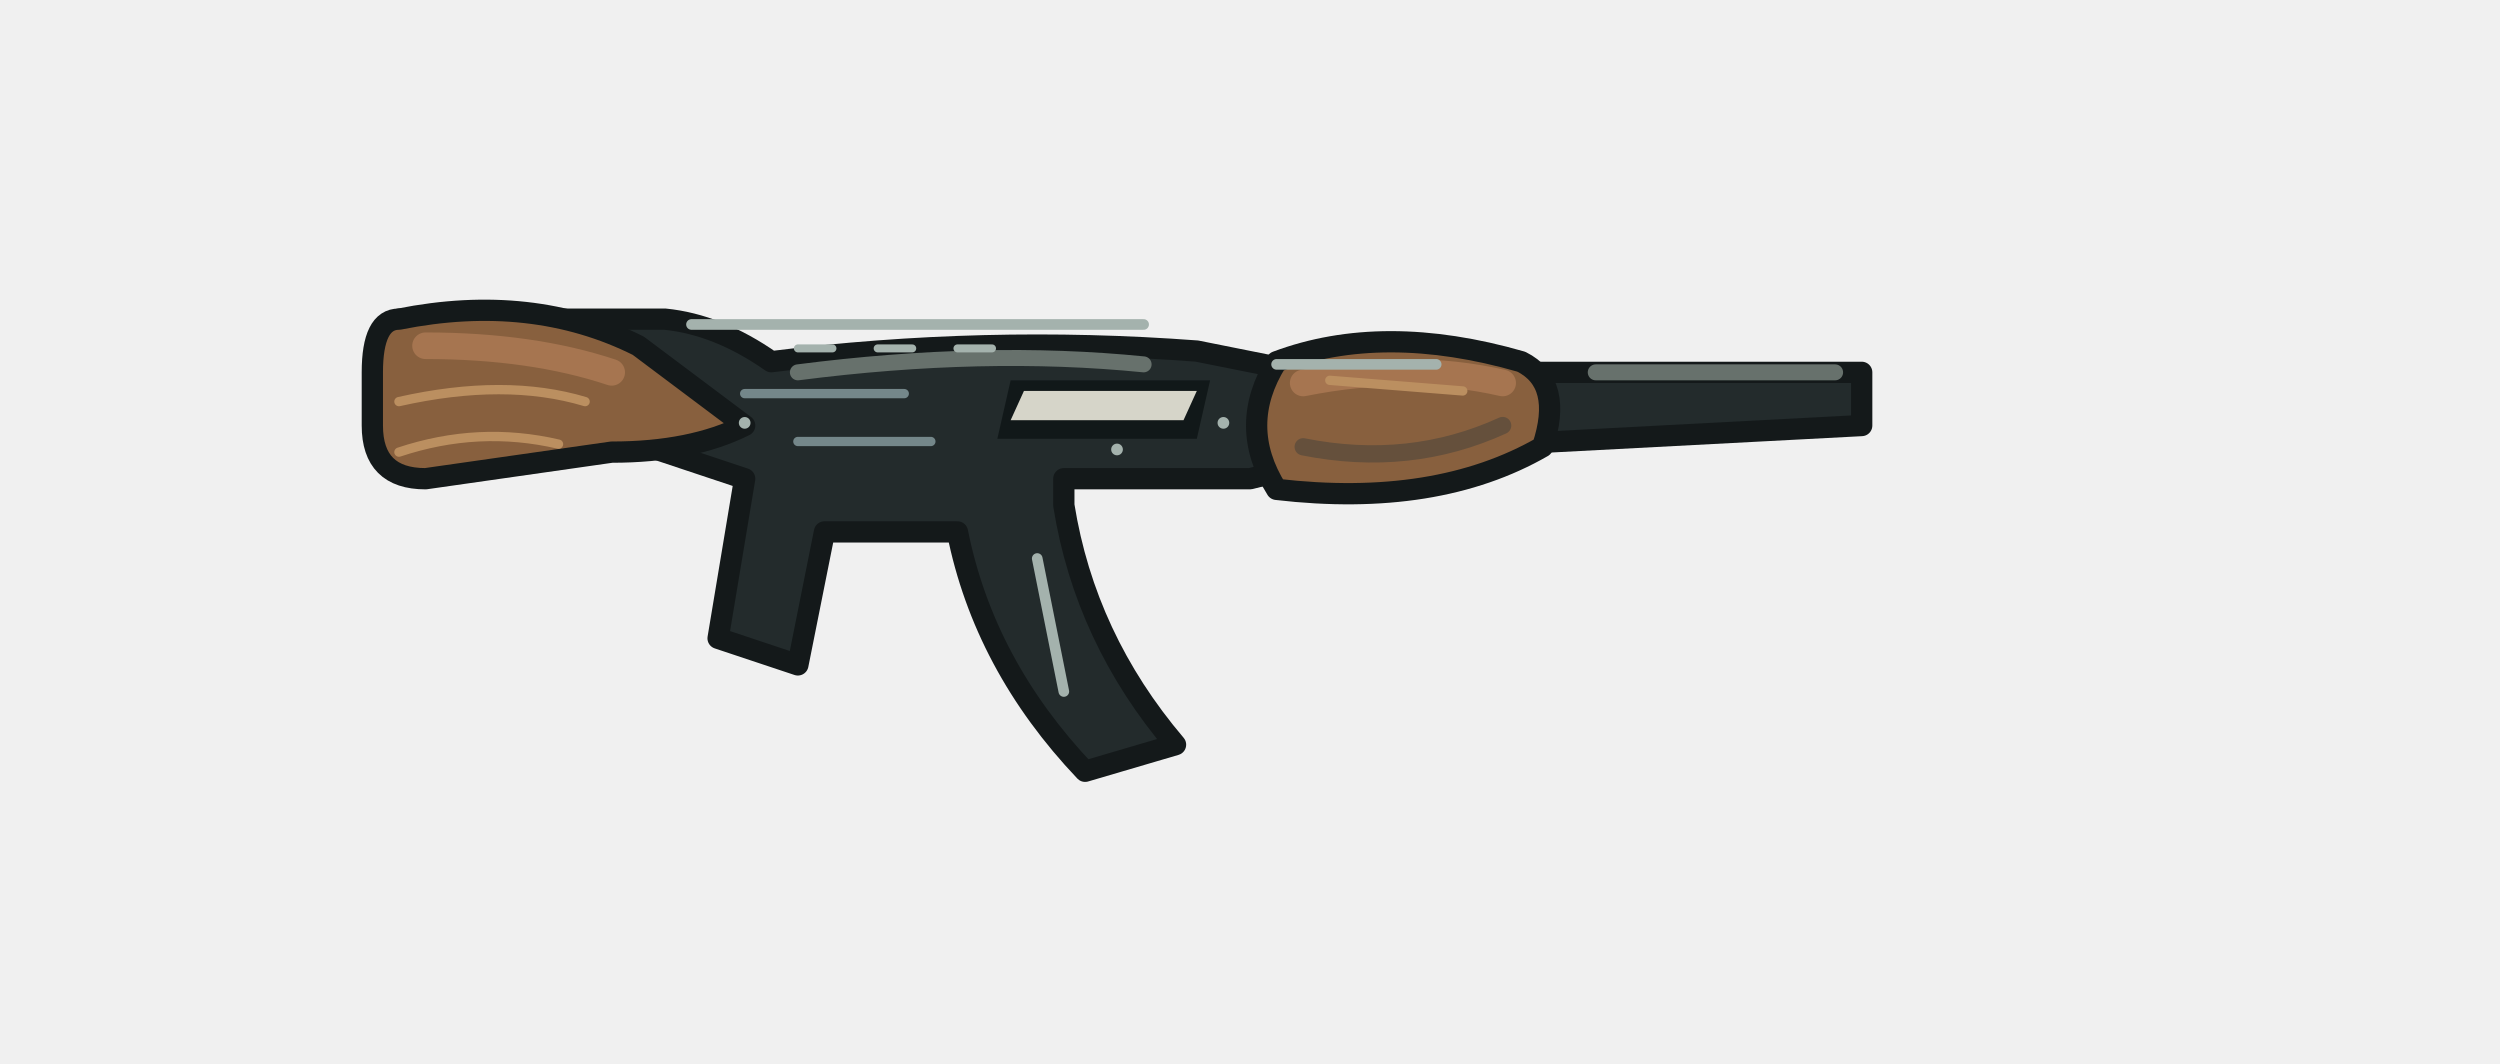
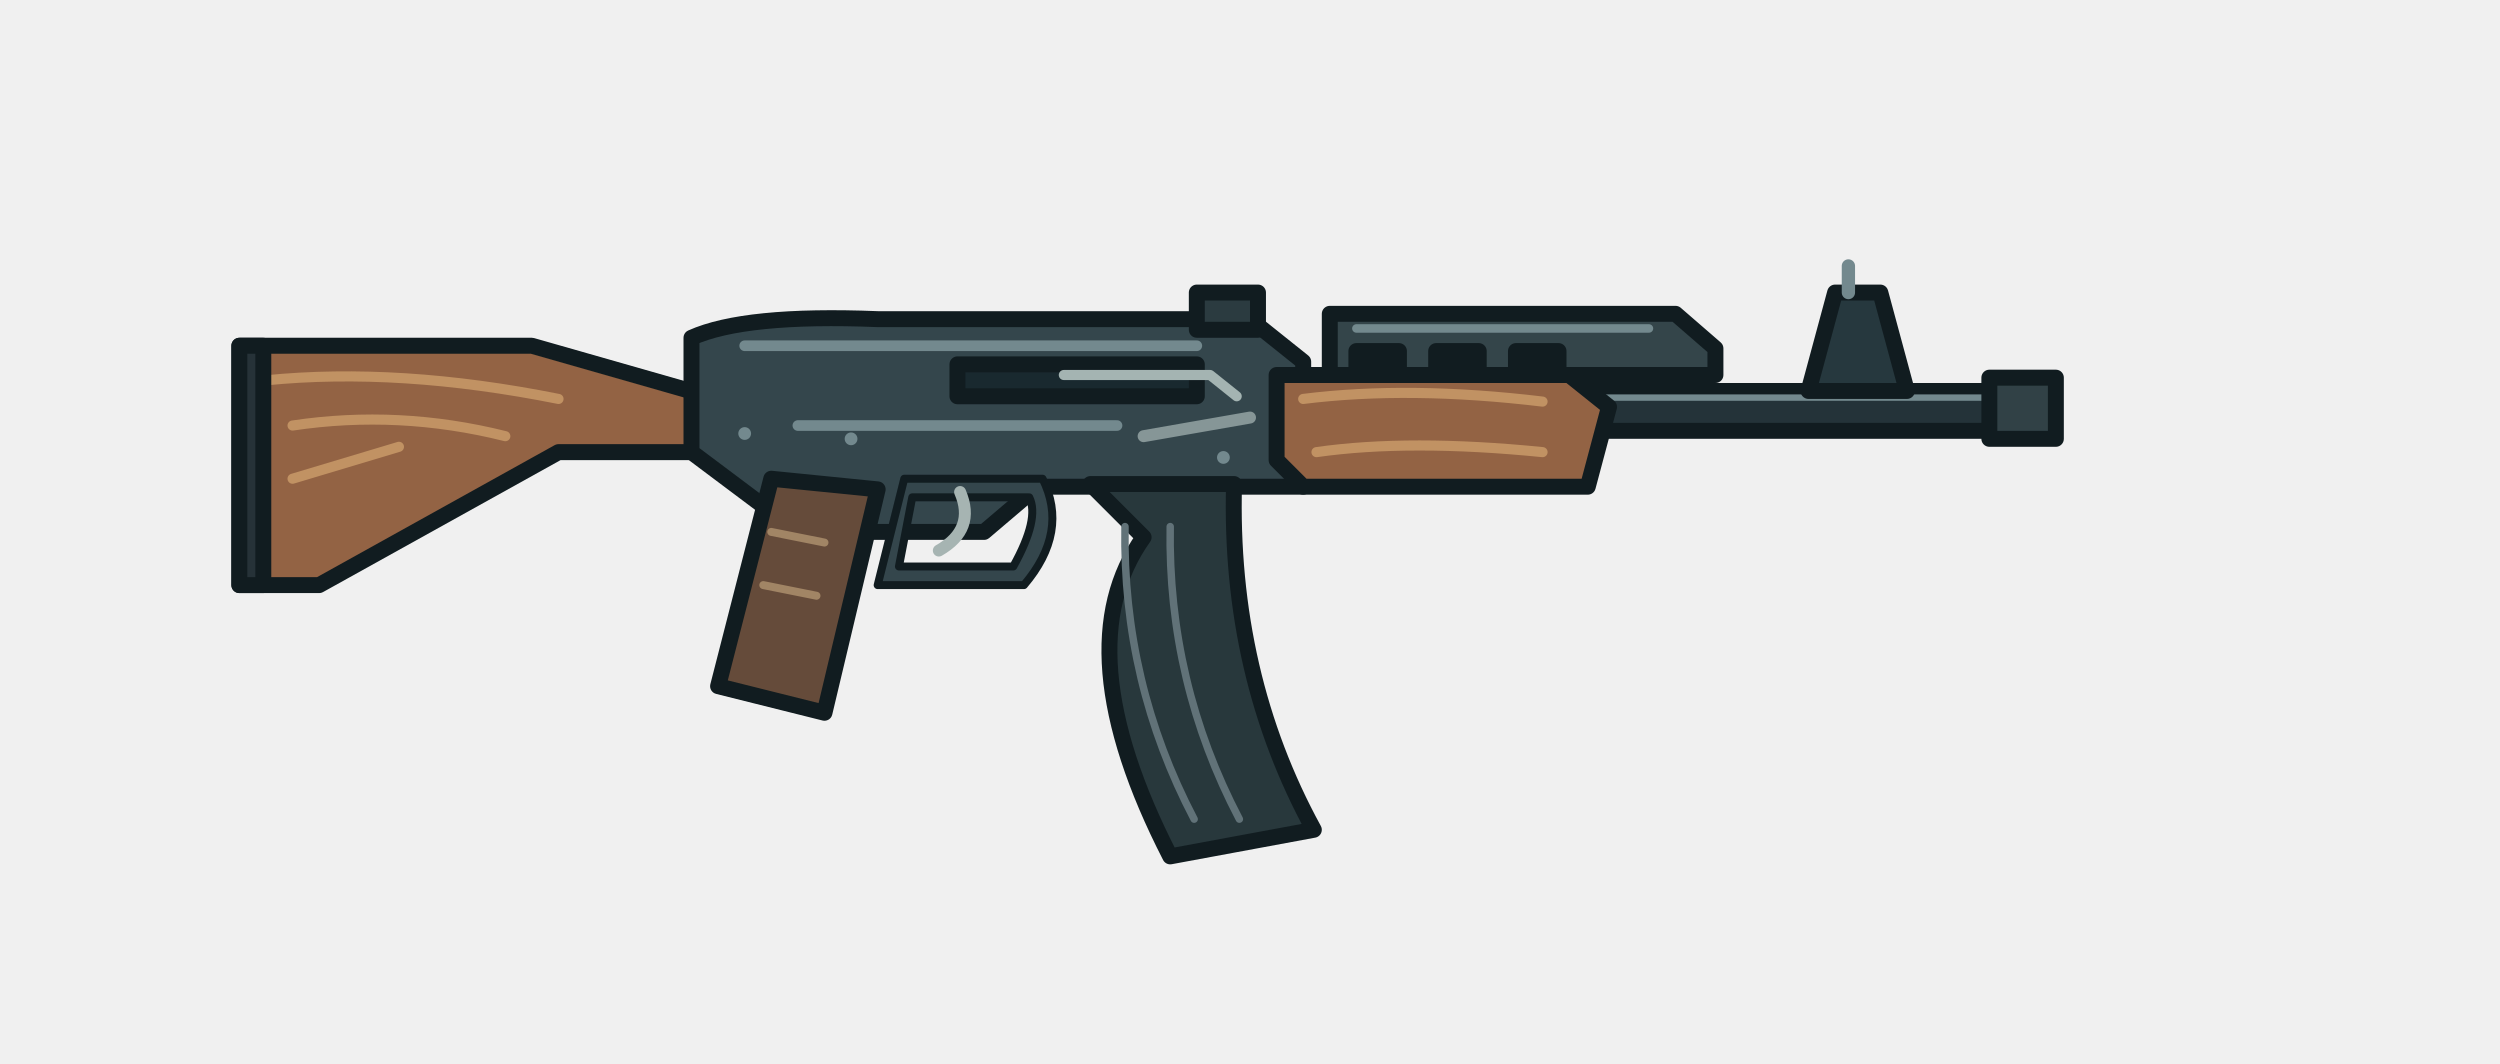
<svg xmlns="http://www.w3.org/2000/svg" width="752" height="320" viewBox="-18 -12 94 40">
  <g id="display_firearm">
-     <path d="M-3 0 L7 0 Q9 .2 11 1.6 Q19 .6 27 1.2 L30 1.8 33 2 52 2 52 4 33 5 29 6 L22 6 22 7 Q22.8 12 26.2 16 L22.8 17 Q19 13 18 8 L13 8 12 13 9 12 10 6 4 4 -3 5Z" fill="#232b2c" stroke="#14191a" stroke-width="0.8" stroke-linejoin="round" stroke-linecap="round" />
-     <path d="M-3 0 Q-4 0 -4 2 L-4 4 Q-4 6 -2 6 L5 5 Q8 5 10 4 L6 1 Q2 -1 -3 0Z" fill="#88603e" stroke="#14191a" stroke-width="0.8" stroke-linejoin="round" stroke-linecap="round" />
-     <path d="M30 1.6 Q34 .1 39.2 1.6 Q40.8 2.4 40 4.8 Q36 7.1 30 6.4 Q28.5 4 30 1.6Z" fill="#88603e" stroke="#14191a" stroke-width="0.8" stroke-linejoin="round" stroke-linecap="round" />
-     <path d="M31 2.4 Q35 1.6 38.5 2.4 M-2 1 Q2 1 5 2" fill="none" stroke="#a67550" stroke-width="1" stroke-linejoin="round" stroke-linecap="round" />
-     <path d="M31 4.8 Q35 5.6 38.5 4" fill="none" stroke="#65503c" stroke-width="0.65" stroke-linejoin="round" stroke-linecap="round" />
-     <path d="M12 2 Q19 1.1 25 1.7 M42 2 L51 2" fill="none" stroke="#67716c" stroke-width="0.6" stroke-linejoin="round" stroke-linecap="round" />
-     <path d="M20 2.3 L27.5 2.3 27 4.5 19.5 4.5Z" fill="#111819" stroke="none" stroke-width="0.8" stroke-linejoin="round" stroke-linecap="round" />
-     <path d="M20.5 2.7 L27 2.7 26.5 3.8 20 3.8Z" fill="#d6d5c9" stroke="none" stroke-width="0.8" stroke-linejoin="round" stroke-linecap="round" />
-     <path d="M10 2.8 H16 M12 4.6 H17" fill="none" stroke="#74878a" stroke-width="0.35" stroke-linejoin="round" stroke-linecap="round" />
-     <circle cx="10" cy="3.9" r="0.22" fill="#a4b2ad" />
-     <circle cx="24" cy="4.9" r="0.22" fill="#a4b2ad" />
-     <circle cx="28" cy="3.9" r="0.22" fill="#a4b2ad" />
+     <path d="M-9 1L2 1 9 3 8 5 3 5 -6 10 -9 10Z" fill="#936344" stroke="#111c20" stroke-width="0.6" stroke-linejoin="round" stroke-linecap="round" />
    <defs>
-       <clipPath id="furniture_grain">
-         <path d="M-3 0 Q-4 0 -4 2 L-4 4 Q-4 6 -2 6 L5 5 Q8 5 10 4 L6 1 Q2 -1 -3 0Z" fill="#88603e" stroke="none" stroke-width="0.8" stroke-linejoin="round" stroke-linecap="round" />
-         <path d="M30 1.6 Q34 .1 39.2 1.6 Q40.8 2.4 40 4.8 Q36 7.1 30 6.4 Q28.5 4 30 1.6Z" fill="#88603e" stroke="none" stroke-width="0.8" stroke-linejoin="round" stroke-linecap="round" />
+       <clipPath id="wood_1">
+         <path d="M-9 1L2 1 9 3 8 5 3 5 -6 10 -9 10Z" fill="white" stroke="none" stroke-width="0" stroke-linejoin="round" stroke-linecap="round" />
      </clipPath>
    </defs>
-     <g clip-path="url(#furniture_grain)">
-       <path d="M-3 3.1 Q1 2.2 4 3.1 M-3 5 Q0 4 3 4.7 M32 2.3 L37 2.7" fill="none" stroke="#bb8f60" stroke-width="0.35" stroke-linejoin="round" stroke-linecap="round" />
-       <path d="M-3 6.8 L1 6.3" fill="none" stroke="#624b39" stroke-width="0.5" stroke-linejoin="round" stroke-linecap="round" />
+     <g clip-path="url(#wood_1)">
+       <path d="M-8 2.3Q-3 1.8 3 3 M-7 4Q-3 3.4 1 4.4 M-7 6l4 -1.2" fill="none" stroke="#c19263" stroke-width="0.38" stroke-linejoin="round" stroke-linecap="round" />
    </g>
-     <path d="M12 1.1 h1.3" fill="none" stroke="#a4b2ad" stroke-width="0.3" stroke-linejoin="round" stroke-linecap="round" />
-     <path d="M15 1.1 h1.3" fill="none" stroke="#a4b2ad" stroke-width="0.3" stroke-linejoin="round" stroke-linecap="round" />
-     <path d="M18 1.1 h1.3" fill="none" stroke="#a4b2ad" stroke-width="0.3" stroke-linejoin="round" stroke-linecap="round" />
-     <path d="M8 .2 H25 M30 1.7 H36 M21 9 l1 5" fill="none" stroke="#a4b2ad" stroke-width="0.4" stroke-linejoin="round" stroke-linecap="round" />
+     <path d="M-9 1h.9v9h-.9Z" fill="#263238" stroke="#111c20" stroke-width="0.6" stroke-linejoin="round" stroke-linecap="round" />
+     <path d="M8 .7Q10 -.2 15 0H29l2 1.6v4.7H21l-2 1.7h-7L8 5Z" fill="#34464c" stroke="#111c20" stroke-width="0.6" stroke-linejoin="round" stroke-linecap="round" />
+     <path d="M11 6l4 .4 -2 8.4 -4 -1Z" fill="#654b3a" stroke="#111c20" stroke-width="0.6" stroke-linejoin="round" stroke-linecap="round" />
+     <path d="M11 8l2 .4 M10.7 10l2 .4" fill="none" stroke="#a18565" stroke-width="0.3" stroke-linejoin="round" stroke-linecap="round" />
+     <path d="M16 6H21.2Q22.2 8 20.5 10H15Z M16.3 6.7L15.8 9.3H20.1Q21.1 7.5 20.7 6.7Z" fill="#34464c" stroke="#111c20" stroke-width="0.3" stroke-linejoin="round" stroke-linecap="round" fill-rule="evenodd" />
+     <path d="M18.1 6.5q.6 1.4 -.8 2.2" fill="none" stroke="#a6b4b2" stroke-width="0.45" stroke-linejoin="round" stroke-linecap="round" />
+     <path d="M23 6.2h5.4q-.2 7.15 3 13l-5.4 1q-4 -7.8 -1 -12Z" fill="#28383c" stroke="#111c20" stroke-width="0.6" stroke-linejoin="round" stroke-linecap="round" />
+     <path d="M24.3 7.8q-.1 5.85 2.6 11" fill="none" stroke="#617278" stroke-width="0.28" stroke-linejoin="round" stroke-linecap="round" />
+     <path d="M26 7.8q-.1 5.85 2.6 11" fill="none" stroke="#617278" stroke-width="0.28" stroke-linejoin="round" stroke-linecap="round" />
+     <path d="M40 2.7h18v1.5h-18Z" fill="#243339" stroke="#111c20" stroke-width="0.6" stroke-linejoin="round" stroke-linecap="round" />
+     <path d="M40.5 2.95H57.2" fill="none" stroke="#73898e" stroke-width="0.24" stroke-linejoin="round" stroke-linecap="round" />
+     <path d="M56.8 2.2h2.5v2.3h-2.5Z" fill="#314146" stroke="#111c20" stroke-width="0.6" stroke-linejoin="round" stroke-linecap="round" />
+     <path d="M32 -.2H45l1.5 1.3v1H32Z" fill="#34454a" stroke="#111c20" stroke-width="0.6" stroke-linejoin="round" stroke-linecap="round" />
+     <path d="M33 .35H44" fill="none" stroke="#73898e" stroke-width="0.32" stroke-linejoin="round" stroke-linecap="round" />
+     <path d="M30 2.1H41l1.5 1.2 -.8 3H31l-1 -1Z" fill="#936344" stroke="#111c20" stroke-width="0.6" stroke-linejoin="round" stroke-linecap="round" />
+     <defs>
+       <clipPath id="wood_18">
+         <path d="M30 2.1H41l1.5 1.2 -.8 3H31l-1 -1Z" fill="white" stroke="none" stroke-width="0" stroke-linejoin="round" stroke-linecap="round" />
+       </clipPath>
+     </defs>
+     <g clip-path="url(#wood_18)">
+       <path d="M31 3Q35 2.5 40 3.1 M31.5 5Q35 4.5 40 5" fill="none" stroke="#c19263" stroke-width="0.38" stroke-linejoin="round" stroke-linecap="round" />
+     </g>
+     <path d="M33 1.2h1.6v0.8h-1.6Z" fill="#111c20" stroke="#111c20" stroke-width="0.6" stroke-linejoin="round" stroke-linecap="round" />
+     <path d="M36 1.2h1.6v0.8h-1.6Z" fill="#111c20" stroke="#111c20" stroke-width="0.6" stroke-linejoin="round" stroke-linecap="round" />
+     <path d="M39 1.2h1.6v0.8h-1.6Z" fill="#111c20" stroke="#111c20" stroke-width="0.6" stroke-linejoin="round" stroke-linecap="round" />
+     <path d="M50 2.7L51 -1h1.7l1 3.7Z" fill="#26383e" stroke="#111c20" stroke-width="0.6" stroke-linejoin="round" stroke-linecap="round" />
+     <path d="M51.5 -1v-1" fill="none" stroke="#73898e" stroke-width="0.5" stroke-linejoin="round" stroke-linecap="round" />
+     <path d="M27 -1h2.3v1.4h-2.3Z" fill="#2b3b40" stroke="#111c20" stroke-width="0.6" stroke-linejoin="round" stroke-linecap="round" />
+     <path d="M10 1H27 M12 4H24" fill="none" stroke="#73898e" stroke-width="0.4" stroke-linejoin="round" stroke-linecap="round" />
+     <path d="M18 1.7h9v1.2h-9Z" fill="#19292f" stroke="#111c20" stroke-width="0.6" stroke-linejoin="round" stroke-linecap="round" />
+     <path d="M22 2.1H27.5l1 .8" fill="none" stroke="#a4b4b2" stroke-width="0.38" stroke-linejoin="round" stroke-linecap="round" />
+     <path d="M25 4.4l4 -.7" fill="none" stroke="#869697" stroke-width="0.45" stroke-linejoin="round" stroke-linecap="round" />
+     <circle cx="10" cy="4.3" r="0.24" fill="#73898e" />
+     <circle cx="14" cy="4.5" r="0.24" fill="#73898e" />
+     <circle cx="28" cy="5.2" r="0.24" fill="#73898e" />
  </g>
</svg>
